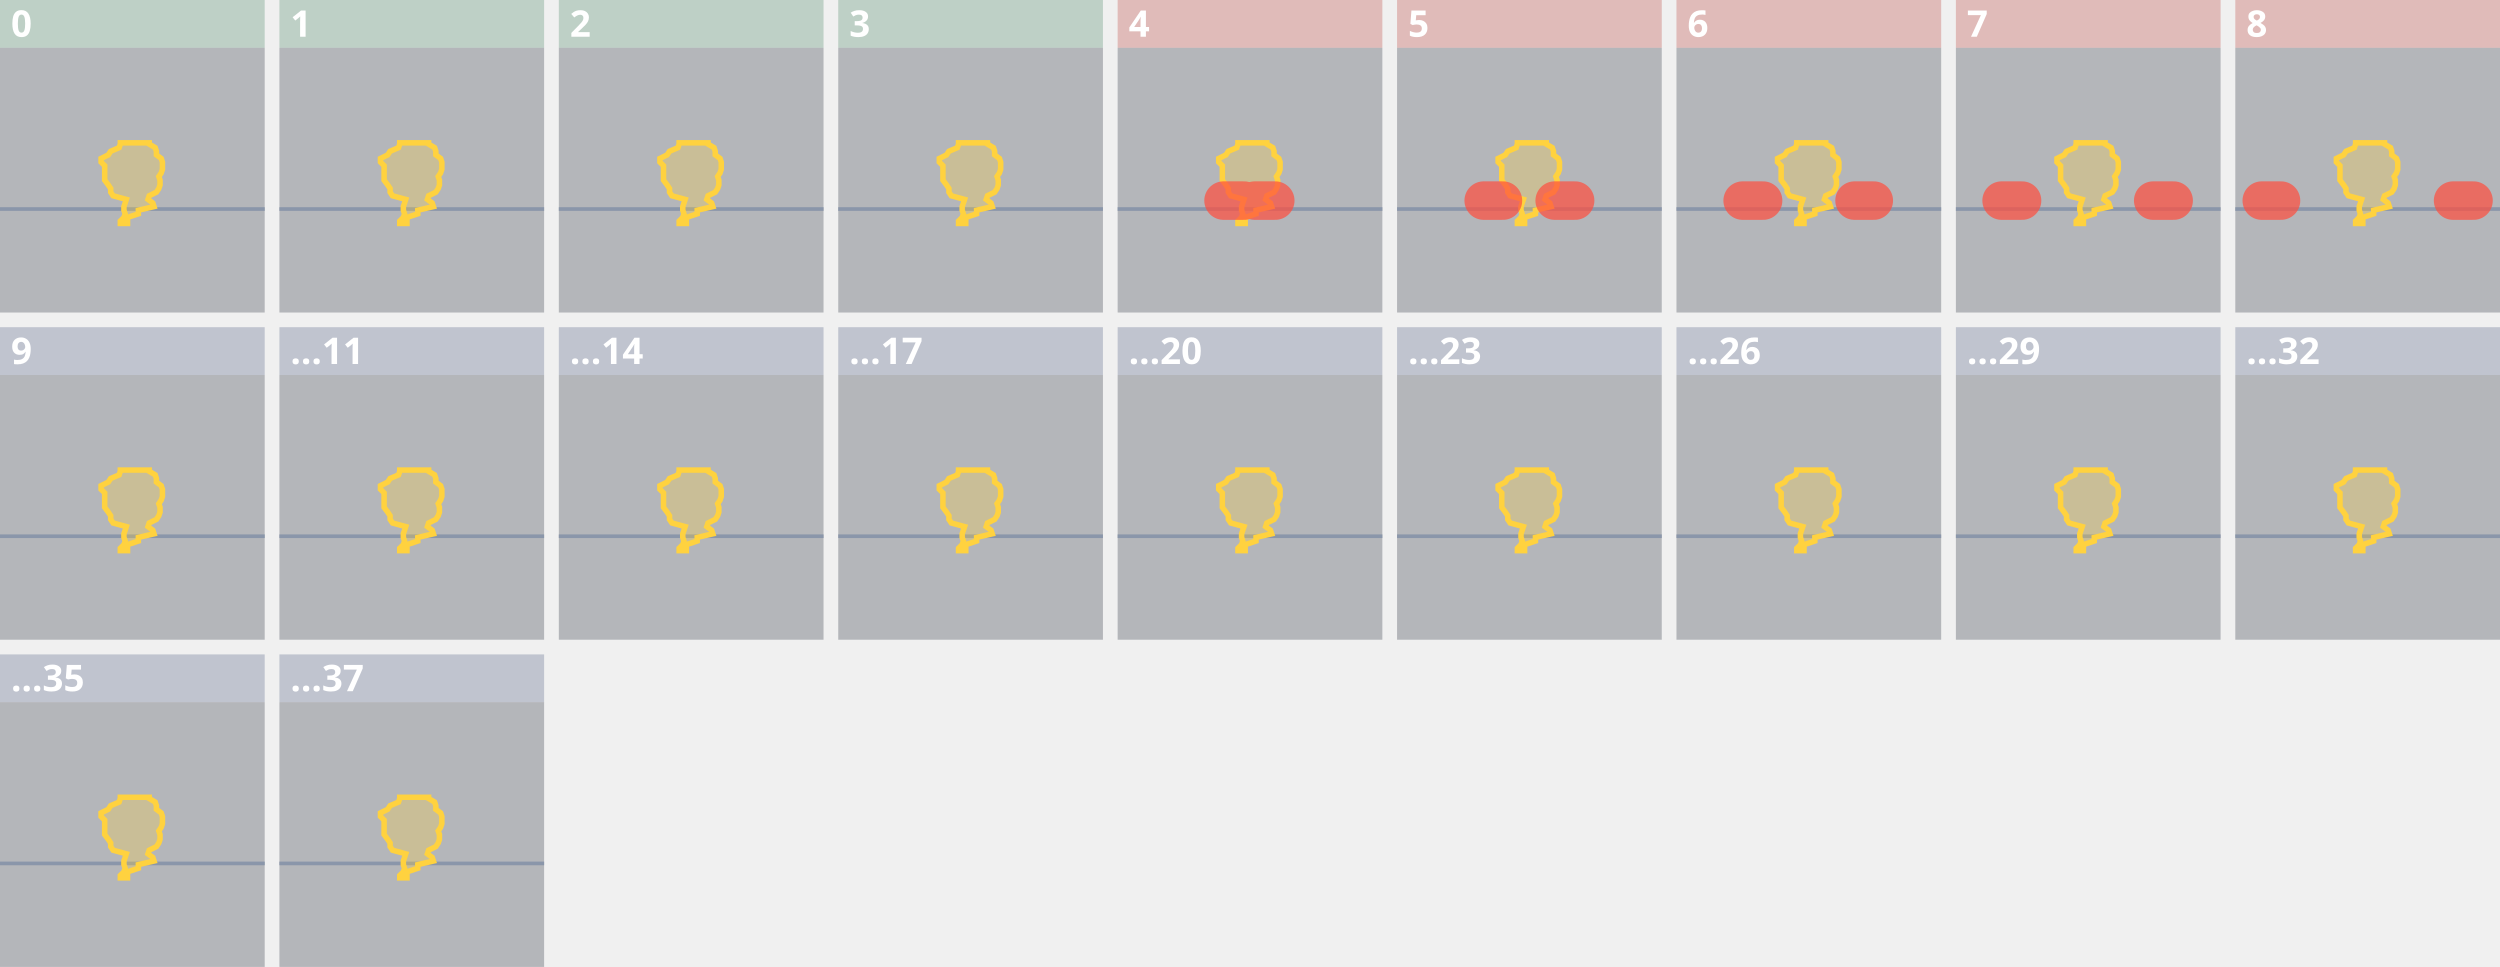
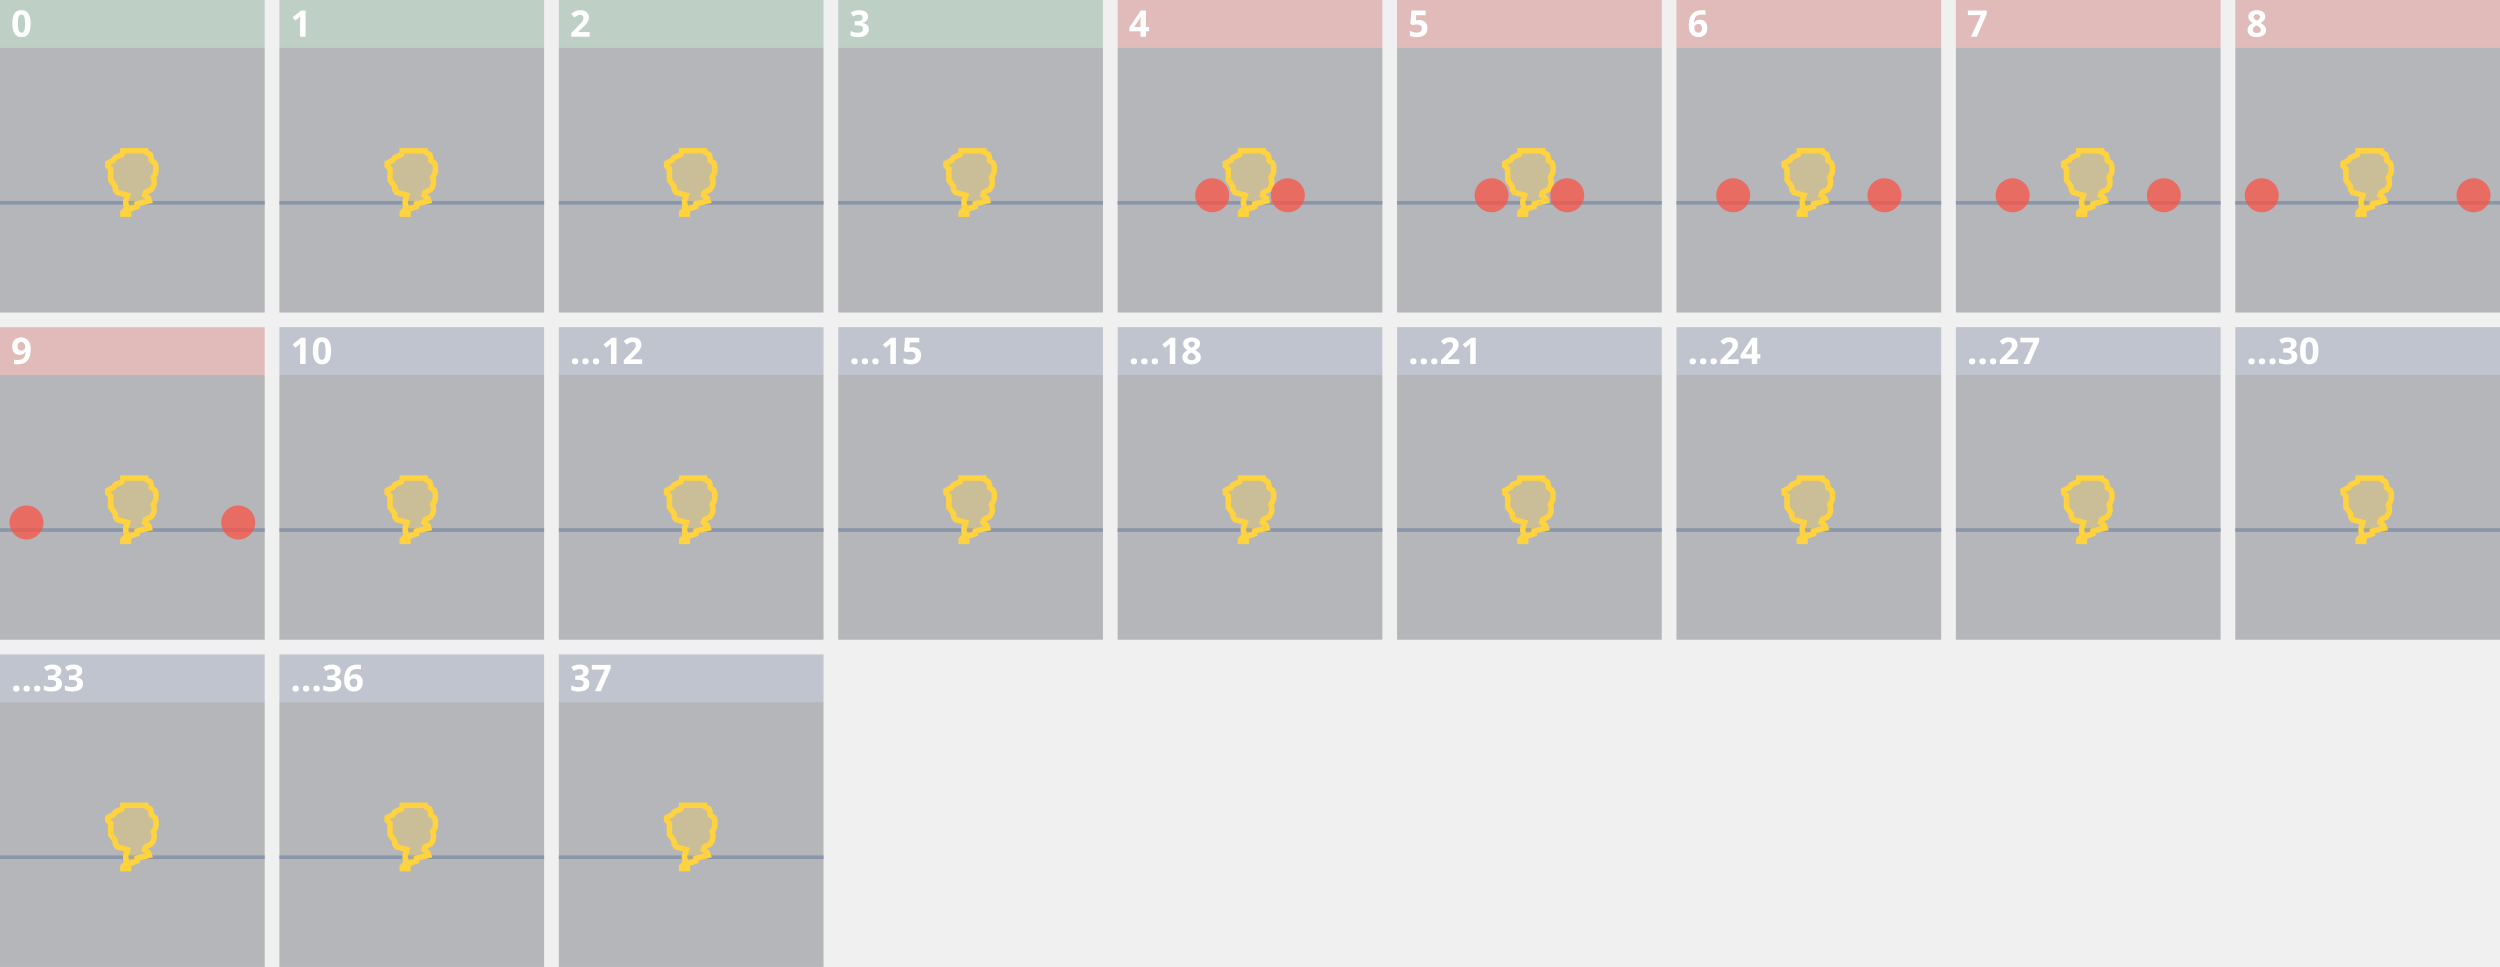
<svg xmlns="http://www.w3.org/2000/svg" viewBox="0 0 680 263" width="680" height="263">
-   <style>text{font:bold 10px sans-serif;fill:#ffffff}.k{fill:#1b2230}.g{stroke:#8a96aa;stroke-width:3.06}use{stroke-width:4.58;fill-opacity:.28}.u{stroke:#ffd23f;fill:#ffd23f}.v{stroke:#4ade80;fill:#4ade80;fill-opacity:.6}.a{stroke:#e879f9;fill:#e879f9}.o{stroke:#22d3ee;fill:#22d3ee;fill-opacity:.5}.H{color:#ff4d3d;fill:#ff4d3d;opacity:.7}.G{color:#3b9cff;fill:#3b9cff;opacity:.75}.S{color:#ffa630;fill:#ffa630;opacity:.75}.T{color:#ffa630;fill:none;stroke:#ffa630;stroke-width:6.11;stroke-dasharray:12.2}.P{color:#c49bff;fill:none;stroke:#c49bff;stroke-width:3.06;stroke-dasharray:9.2}</style>
+   <style>text{font:bold 10px sans-serif;fill:#ffffff}.k{fill:#1b2230}.g{stroke:#8a96aa;stroke-width:3.89}use{stroke-width:5.83;fill-opacity:.28}.u{stroke:#ffd23f;fill:#ffd23f}.v{stroke:#4ade80;fill:#4ade80;fill-opacity:.6}.a{stroke:#e879f9;fill:#e879f9}.o{stroke:#22d3ee;fill:#22d3ee;fill-opacity:.5}.H{color:#ff4d3d;fill:#ff4d3d;opacity:.7}.G{color:#3b9cff;fill:#3b9cff;opacity:.75}.S{color:#ffa630;fill:#ffa630;opacity:.75}.T{color:#ffa630;fill:none;stroke:#ffa630;stroke-width:7.78;stroke-dasharray:15.6}.P{color:#c49bff;fill:none;stroke:#c49bff;stroke-width:3.89;stroke-dasharray:11.7}</style>
  <defs>
    <path id="b0" d="M-10 -31L14 -31L14 -30L19 -27L20 -24L20 -21L24 -18L25 -15L25 -12L25 -9L24 -6L22 -3L23 0L23 4L22 7L20 10L14 13L13 16L17 19L18 22L5 25L5 28L-4 31L-4 34L-4 36L-10 36L-10 34L-7 31L-6 28L-7 25L-7 22L-6 19L-5 16L-16 13L-18 10L-18 7L-20 4L-23 0L-23 -3L-23 -6L-23 -9L-23 -12L-26 -15L-26 -18L-20 -21L-18 -24L-11 -27L-10 -30Z" />
-     <rect id="K" x="-110" y="-110" width="220" height="220" class="k" />
+     <rect id="K" x="-140" y="-140" width="280" height="280" class="k" />
    <rect id="Ls" width="72" height="13" fill="#3f7d5a" />
    <rect id="La" width="72" height="13" fill="#b8332b" />
    <rect id="Le" width="72" height="13" fill="#46557a" />
  </defs>
  <use href="#Ls" x="0" y="0" />
  <text x="3" y="10">0</text>
-   <svg x="0" y="13" width="72" height="72" viewBox="-110 -110 220 220">
+   <svg x="0" y="13" width="72" height="72" viewBox="-140 -140 280 280">
    <use href="#K" />
-     <line x1="-110" y1="24" x2="110" y2="24" class="g" />
+     <line x1="-140" y1="24" x2="140" y2="24" class="g" />
    <use href="#b0" class="u" />
  </svg>
  <use href="#Ls" x="76" y="0" />
  <text x="79" y="10">1</text>
-   <svg x="76" y="13" width="72" height="72" viewBox="-110 -110 220 220">
+   <svg x="76" y="13" width="72" height="72" viewBox="-140 -140 280 280">
    <use href="#K" />
-     <line x1="-110" y1="24" x2="110" y2="24" class="g" />
+     <line x1="-140" y1="24" x2="140" y2="24" class="g" />
    <use href="#b0" class="u" />
  </svg>
  <use href="#Ls" x="152" y="0" />
  <text x="155" y="10">2</text>
-   <svg x="152" y="13" width="72" height="72" viewBox="-110 -110 220 220">
+   <svg x="152" y="13" width="72" height="72" viewBox="-140 -140 280 280">
    <use href="#K" />
-     <line x1="-110" y1="24" x2="110" y2="24" class="g" />
+     <line x1="-140" y1="24" x2="140" y2="24" class="g" />
    <use href="#b0" class="u" />
  </svg>
  <use href="#Ls" x="228" y="0" />
  <text x="231" y="10">3</text>
-   <svg x="228" y="13" width="72" height="72" viewBox="-110 -110 220 220">
+   <svg x="228" y="13" width="72" height="72" viewBox="-140 -140 280 280">
    <use href="#K" />
-     <line x1="-110" y1="24" x2="110" y2="24" class="g" />
+     <line x1="-140" y1="24" x2="140" y2="24" class="g" />
    <use href="#b0" class="u" />
  </svg>
  <use href="#La" x="304" y="0" />
  <text x="307" y="10">4</text>
-   <svg x="304" y="13" width="72" height="72" viewBox="-110 -110 220 220">
+   <svg x="304" y="13" width="72" height="72" viewBox="-140 -140 280 280">
    <use href="#K" />
-     <line x1="-110" y1="24" x2="110" y2="24" class="g" />
+     <line x1="-140" y1="24" x2="140" y2="24" class="g" />
    <use href="#b0" class="u" />
    <g class="H">
-       <line x1="4" y1="17" x2="21" y2="17" stroke="currentColor" stroke-width="32" stroke-linecap="round" />
-       <line x1="-5" y1="17" x2="-22" y2="17" stroke="currentColor" stroke-width="32" stroke-linecap="round" />
+       <line x1="40" y1="16" x2="40" y2="16" stroke="currentColor" stroke-width="36" stroke-linecap="round" />
+       <line x1="-40" y1="16" x2="-40" y2="16" stroke="currentColor" stroke-width="36" stroke-linecap="round" />
    </g>
  </svg>
  <use href="#La" x="380" y="0" />
  <text x="383" y="10">5</text>
-   <svg x="380" y="13" width="72" height="72" viewBox="-110 -110 220 220">
+   <svg x="380" y="13" width="72" height="72" viewBox="-140 -140 280 280">
    <use href="#K" />
-     <line x1="-110" y1="24" x2="110" y2="24" class="g" />
+     <line x1="-140" y1="24" x2="140" y2="24" class="g" />
    <use href="#b0" class="u" />
    <g class="H">
-       <line x1="21" y1="17" x2="38" y2="17" stroke="currentColor" stroke-width="32" stroke-linecap="round" />
-       <line x1="-22" y1="17" x2="-38" y2="17" stroke="currentColor" stroke-width="32" stroke-linecap="round" />
+       <line x1="40" y1="16" x2="40" y2="16" stroke="currentColor" stroke-width="36" stroke-linecap="round" />
+       <line x1="-40" y1="16" x2="-40" y2="16" stroke="currentColor" stroke-width="36" stroke-linecap="round" />
    </g>
  </svg>
  <use href="#La" x="456" y="0" />
  <text x="459" y="10">6</text>
-   <svg x="456" y="13" width="72" height="72" viewBox="-110 -110 220 220">
+   <svg x="456" y="13" width="72" height="72" viewBox="-140 -140 280 280">
    <use href="#K" />
-     <line x1="-110" y1="24" x2="110" y2="24" class="g" />
+     <line x1="-140" y1="24" x2="140" y2="24" class="g" />
    <use href="#b0" class="u" />
    <g class="H">
-       <line x1="38" y1="17" x2="54" y2="17" stroke="currentColor" stroke-width="32" stroke-linecap="round" />
-       <line x1="-38" y1="17" x2="-55" y2="17" stroke="currentColor" stroke-width="32" stroke-linecap="round" />
+       <line x1="80" y1="16" x2="80" y2="16" stroke="currentColor" stroke-width="36" stroke-linecap="round" />
+       <line x1="-80" y1="16" x2="-80" y2="16" stroke="currentColor" stroke-width="36" stroke-linecap="round" />
    </g>
  </svg>
  <use href="#La" x="532" y="0" />
  <text x="535" y="10">7</text>
-   <svg x="532" y="13" width="72" height="72" viewBox="-110 -110 220 220">
+   <svg x="532" y="13" width="72" height="72" viewBox="-140 -140 280 280">
    <use href="#K" />
-     <line x1="-110" y1="24" x2="110" y2="24" class="g" />
+     <line x1="-140" y1="24" x2="140" y2="24" class="g" />
    <use href="#b0" class="u" />
    <g class="H">
-       <line x1="54" y1="17" x2="71" y2="17" stroke="currentColor" stroke-width="32" stroke-linecap="round" />
-       <line x1="-55" y1="17" x2="-72" y2="17" stroke="currentColor" stroke-width="32" stroke-linecap="round" />
+       <line x1="80" y1="16" x2="80" y2="16" stroke="currentColor" stroke-width="36" stroke-linecap="round" />
+       <line x1="-80" y1="16" x2="-80" y2="16" stroke="currentColor" stroke-width="36" stroke-linecap="round" />
    </g>
  </svg>
  <use href="#La" x="608" y="0" />
  <text x="611" y="10">8</text>
-   <svg x="608" y="13" width="72" height="72" viewBox="-110 -110 220 220">
+   <svg x="608" y="13" width="72" height="72" viewBox="-140 -140 280 280">
    <use href="#K" />
-     <line x1="-110" y1="24" x2="110" y2="24" class="g" />
+     <line x1="-140" y1="24" x2="140" y2="24" class="g" />
    <use href="#b0" class="u" />
    <g class="H">
-       <line x1="71" y1="17" x2="88" y2="17" stroke="currentColor" stroke-width="32" stroke-linecap="round" />
-       <line x1="-72" y1="17" x2="-88" y2="17" stroke="currentColor" stroke-width="32" stroke-linecap="round" />
+       <line x1="112" y1="16" x2="112" y2="16" stroke="currentColor" stroke-width="36" stroke-linecap="round" />
+       <line x1="-112" y1="16" x2="-112" y2="16" stroke="currentColor" stroke-width="36" stroke-linecap="round" />
    </g>
  </svg>
-   <use href="#Le" x="0" y="89" />
+   <use href="#La" x="0" y="89" />
  <text x="3" y="99">9</text>
-   <svg x="0" y="102" width="72" height="72" viewBox="-110 -110 220 220">
+   <svg x="0" y="102" width="72" height="72" viewBox="-140 -140 280 280">
    <use href="#K" />
-     <line x1="-110" y1="24" x2="110" y2="24" class="g" />
+     <line x1="-140" y1="24" x2="140" y2="24" class="g" />
    <use href="#b0" class="u" />
+     <g class="H">
+       <line x1="112" y1="16" x2="112" y2="16" stroke="currentColor" stroke-width="36" stroke-linecap="round" />
+       <line x1="-112" y1="16" x2="-112" y2="16" stroke="currentColor" stroke-width="36" stroke-linecap="round" />
+     </g>
  </svg>
  <use href="#Le" x="76" y="89" />
-   <text x="79" y="99">…11</text>
-   <svg x="76" y="102" width="72" height="72" viewBox="-110 -110 220 220">
+   <text x="79" y="99">10</text>
+   <svg x="76" y="102" width="72" height="72" viewBox="-140 -140 280 280">
    <use href="#K" />
-     <line x1="-110" y1="24" x2="110" y2="24" class="g" />
+     <line x1="-140" y1="24" x2="140" y2="24" class="g" />
    <use href="#b0" class="u" />
  </svg>
  <use href="#Le" x="152" y="89" />
-   <text x="155" y="99">…14</text>
-   <svg x="152" y="102" width="72" height="72" viewBox="-110 -110 220 220">
+   <text x="155" y="99">…12</text>
+   <svg x="152" y="102" width="72" height="72" viewBox="-140 -140 280 280">
    <use href="#K" />
-     <line x1="-110" y1="24" x2="110" y2="24" class="g" />
+     <line x1="-140" y1="24" x2="140" y2="24" class="g" />
    <use href="#b0" class="u" />
  </svg>
  <use href="#Le" x="228" y="89" />
-   <text x="231" y="99">…17</text>
-   <svg x="228" y="102" width="72" height="72" viewBox="-110 -110 220 220">
+   <text x="231" y="99">…15</text>
+   <svg x="228" y="102" width="72" height="72" viewBox="-140 -140 280 280">
    <use href="#K" />
-     <line x1="-110" y1="24" x2="110" y2="24" class="g" />
+     <line x1="-140" y1="24" x2="140" y2="24" class="g" />
    <use href="#b0" class="u" />
  </svg>
  <use href="#Le" x="304" y="89" />
-   <text x="307" y="99">…20</text>
-   <svg x="304" y="102" width="72" height="72" viewBox="-110 -110 220 220">
+   <text x="307" y="99">…18</text>
+   <svg x="304" y="102" width="72" height="72" viewBox="-140 -140 280 280">
    <use href="#K" />
-     <line x1="-110" y1="24" x2="110" y2="24" class="g" />
+     <line x1="-140" y1="24" x2="140" y2="24" class="g" />
    <use href="#b0" class="u" />
  </svg>
  <use href="#Le" x="380" y="89" />
-   <text x="383" y="99">…23</text>
-   <svg x="380" y="102" width="72" height="72" viewBox="-110 -110 220 220">
+   <text x="383" y="99">…21</text>
+   <svg x="380" y="102" width="72" height="72" viewBox="-140 -140 280 280">
    <use href="#K" />
-     <line x1="-110" y1="24" x2="110" y2="24" class="g" />
+     <line x1="-140" y1="24" x2="140" y2="24" class="g" />
    <use href="#b0" class="u" />
  </svg>
  <use href="#Le" x="456" y="89" />
-   <text x="459" y="99">…26</text>
-   <svg x="456" y="102" width="72" height="72" viewBox="-110 -110 220 220">
+   <text x="459" y="99">…24</text>
+   <svg x="456" y="102" width="72" height="72" viewBox="-140 -140 280 280">
    <use href="#K" />
-     <line x1="-110" y1="24" x2="110" y2="24" class="g" />
+     <line x1="-140" y1="24" x2="140" y2="24" class="g" />
    <use href="#b0" class="u" />
  </svg>
  <use href="#Le" x="532" y="89" />
-   <text x="535" y="99">…29</text>
-   <svg x="532" y="102" width="72" height="72" viewBox="-110 -110 220 220">
+   <text x="535" y="99">…27</text>
+   <svg x="532" y="102" width="72" height="72" viewBox="-140 -140 280 280">
    <use href="#K" />
-     <line x1="-110" y1="24" x2="110" y2="24" class="g" />
+     <line x1="-140" y1="24" x2="140" y2="24" class="g" />
    <use href="#b0" class="u" />
  </svg>
  <use href="#Le" x="608" y="89" />
-   <text x="611" y="99">…32</text>
-   <svg x="608" y="102" width="72" height="72" viewBox="-110 -110 220 220">
+   <text x="611" y="99">…30</text>
+   <svg x="608" y="102" width="72" height="72" viewBox="-140 -140 280 280">
    <use href="#K" />
-     <line x1="-110" y1="24" x2="110" y2="24" class="g" />
+     <line x1="-140" y1="24" x2="140" y2="24" class="g" />
    <use href="#b0" class="u" />
  </svg>
  <use href="#Le" x="0" y="178" />
-   <text x="3" y="188">…35</text>
-   <svg x="0" y="191" width="72" height="72" viewBox="-110 -110 220 220">
+   <text x="3" y="188">…33</text>
+   <svg x="0" y="191" width="72" height="72" viewBox="-140 -140 280 280">
    <use href="#K" />
-     <line x1="-110" y1="24" x2="110" y2="24" class="g" />
+     <line x1="-140" y1="24" x2="140" y2="24" class="g" />
    <use href="#b0" class="u" />
  </svg>
  <use href="#Le" x="76" y="178" />
-   <text x="79" y="188">…37</text>
-   <svg x="76" y="191" width="72" height="72" viewBox="-110 -110 220 220">
+   <text x="79" y="188">…36</text>
+   <svg x="76" y="191" width="72" height="72" viewBox="-140 -140 280 280">
    <use href="#K" />
-     <line x1="-110" y1="24" x2="110" y2="24" class="g" />
+     <line x1="-140" y1="24" x2="140" y2="24" class="g" />
+     <use href="#b0" class="u" />
+   </svg>
+   <use href="#Le" x="152" y="178" />
+   <text x="155" y="188">37</text>
+   <svg x="152" y="191" width="72" height="72" viewBox="-140 -140 280 280">
+     <use href="#K" />
+     <line x1="-140" y1="24" x2="140" y2="24" class="g" />
    <use href="#b0" class="u" />
  </svg>
</svg>
